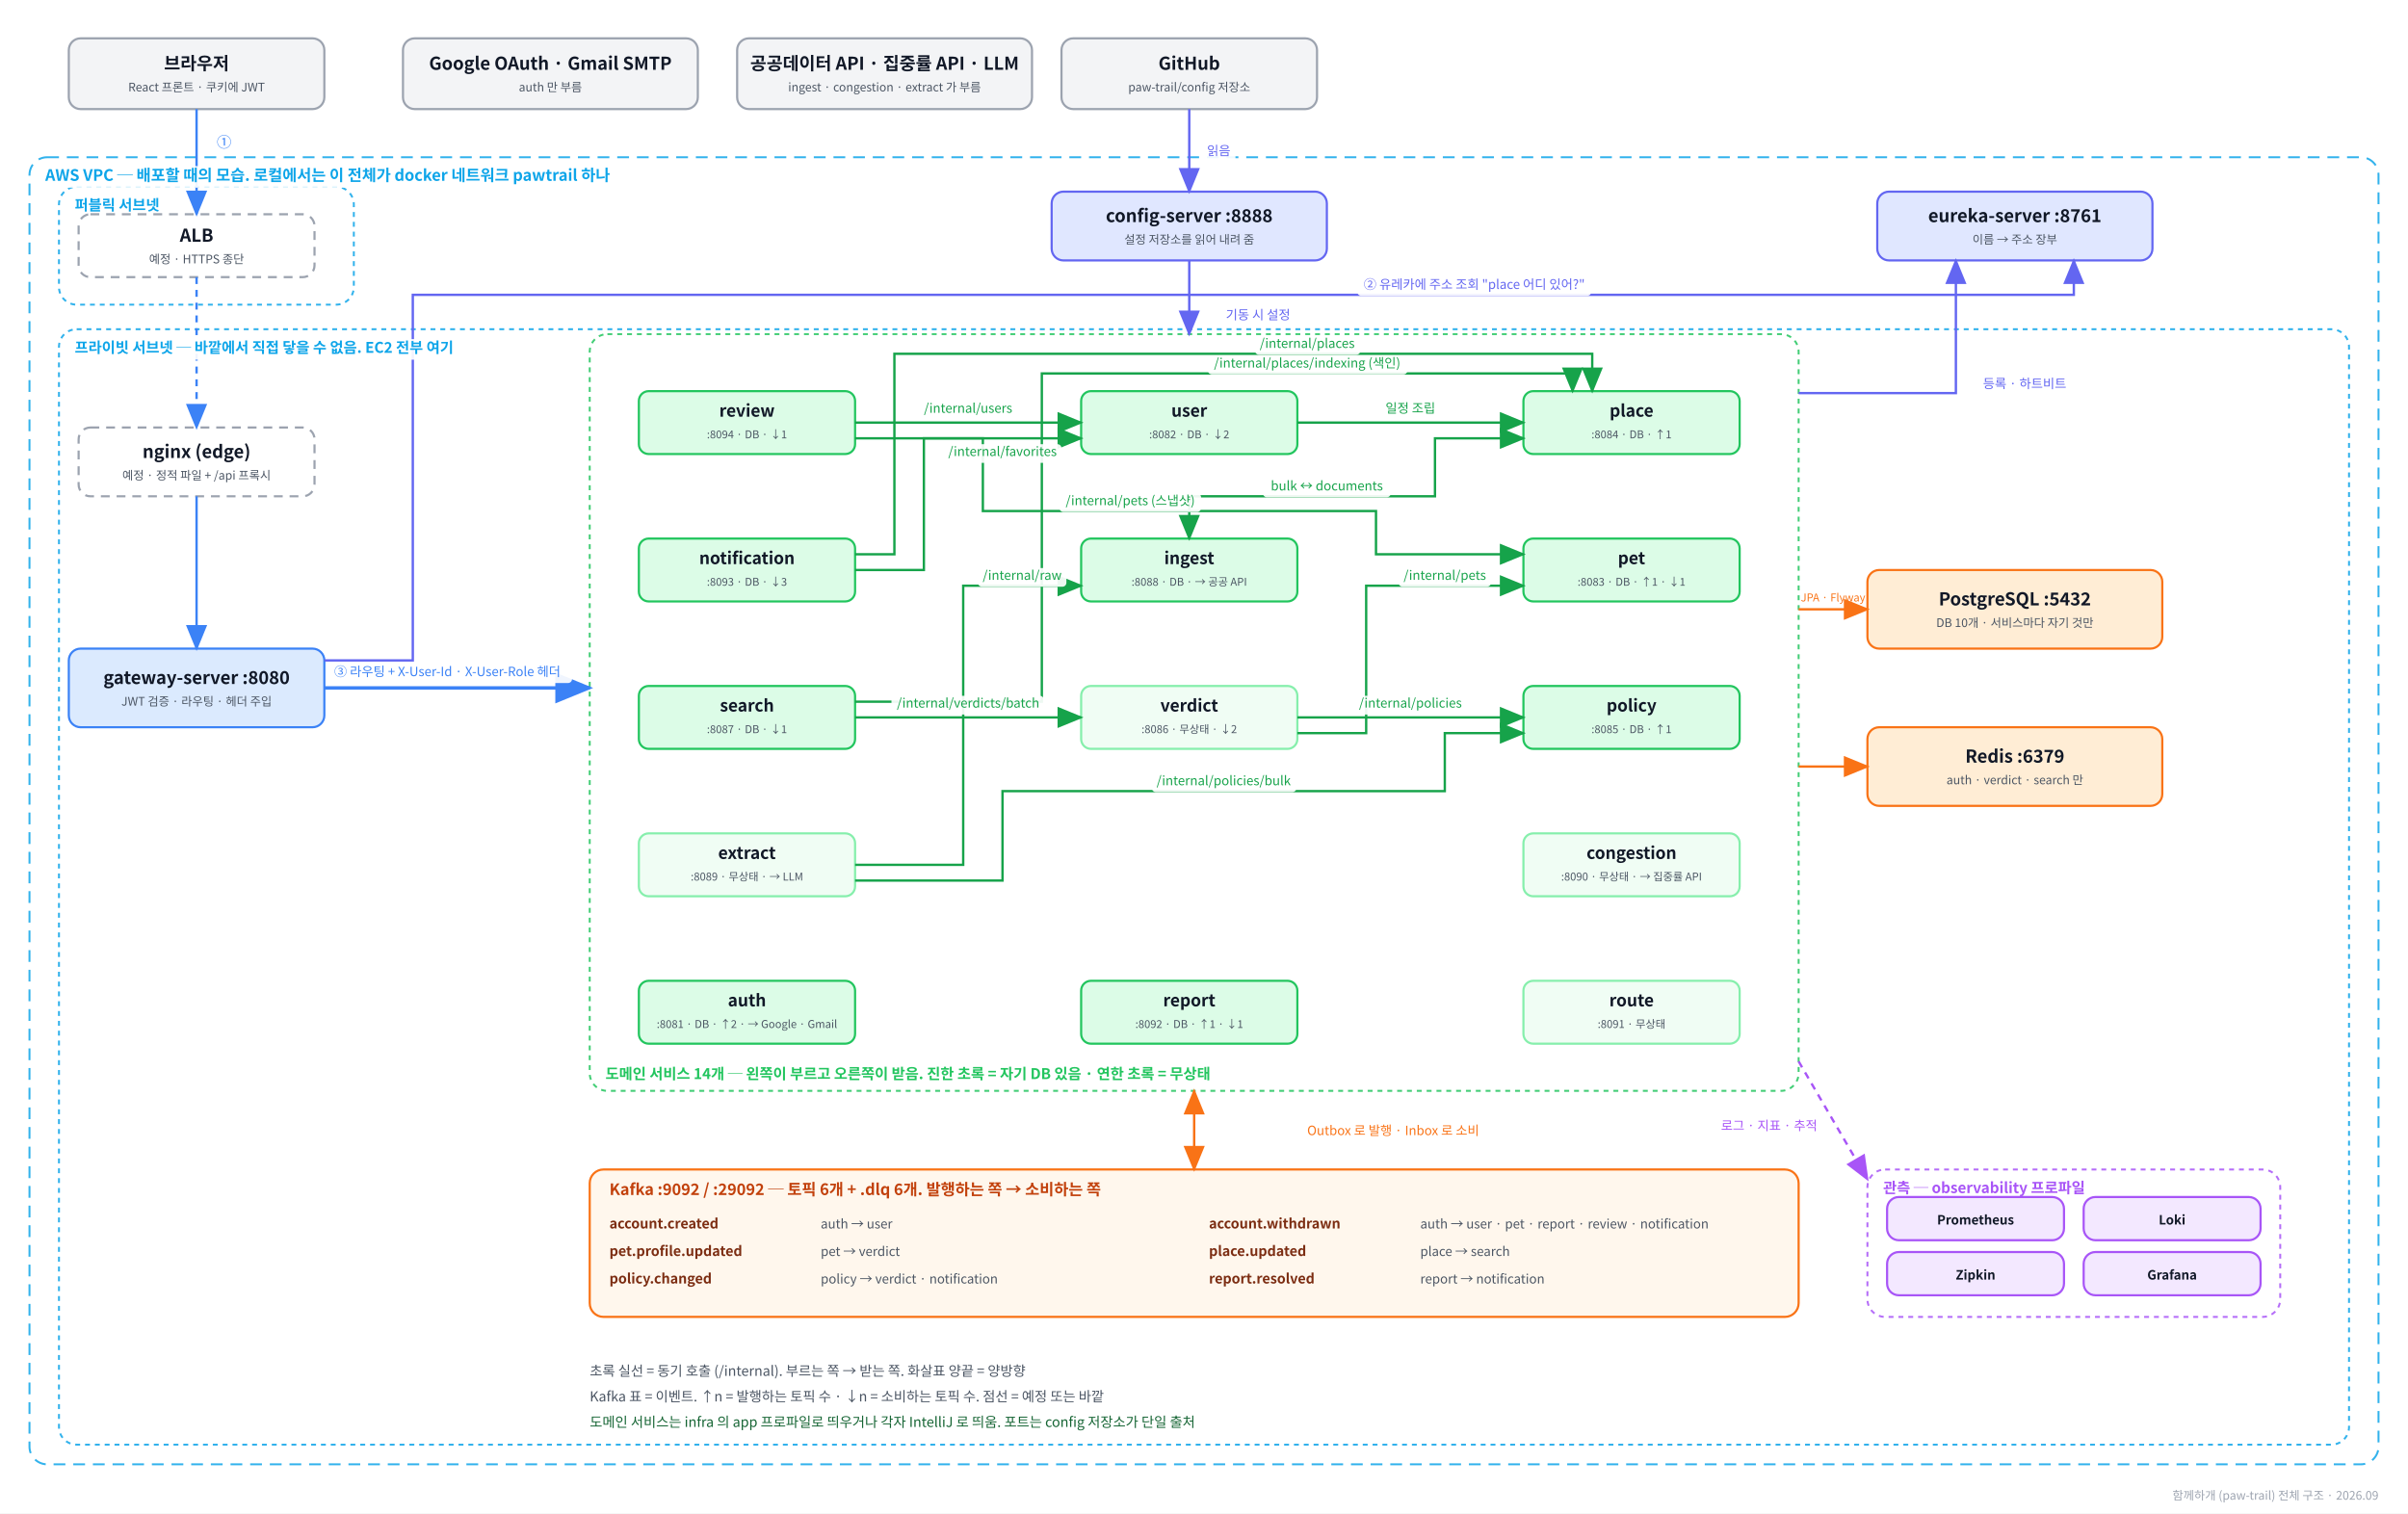
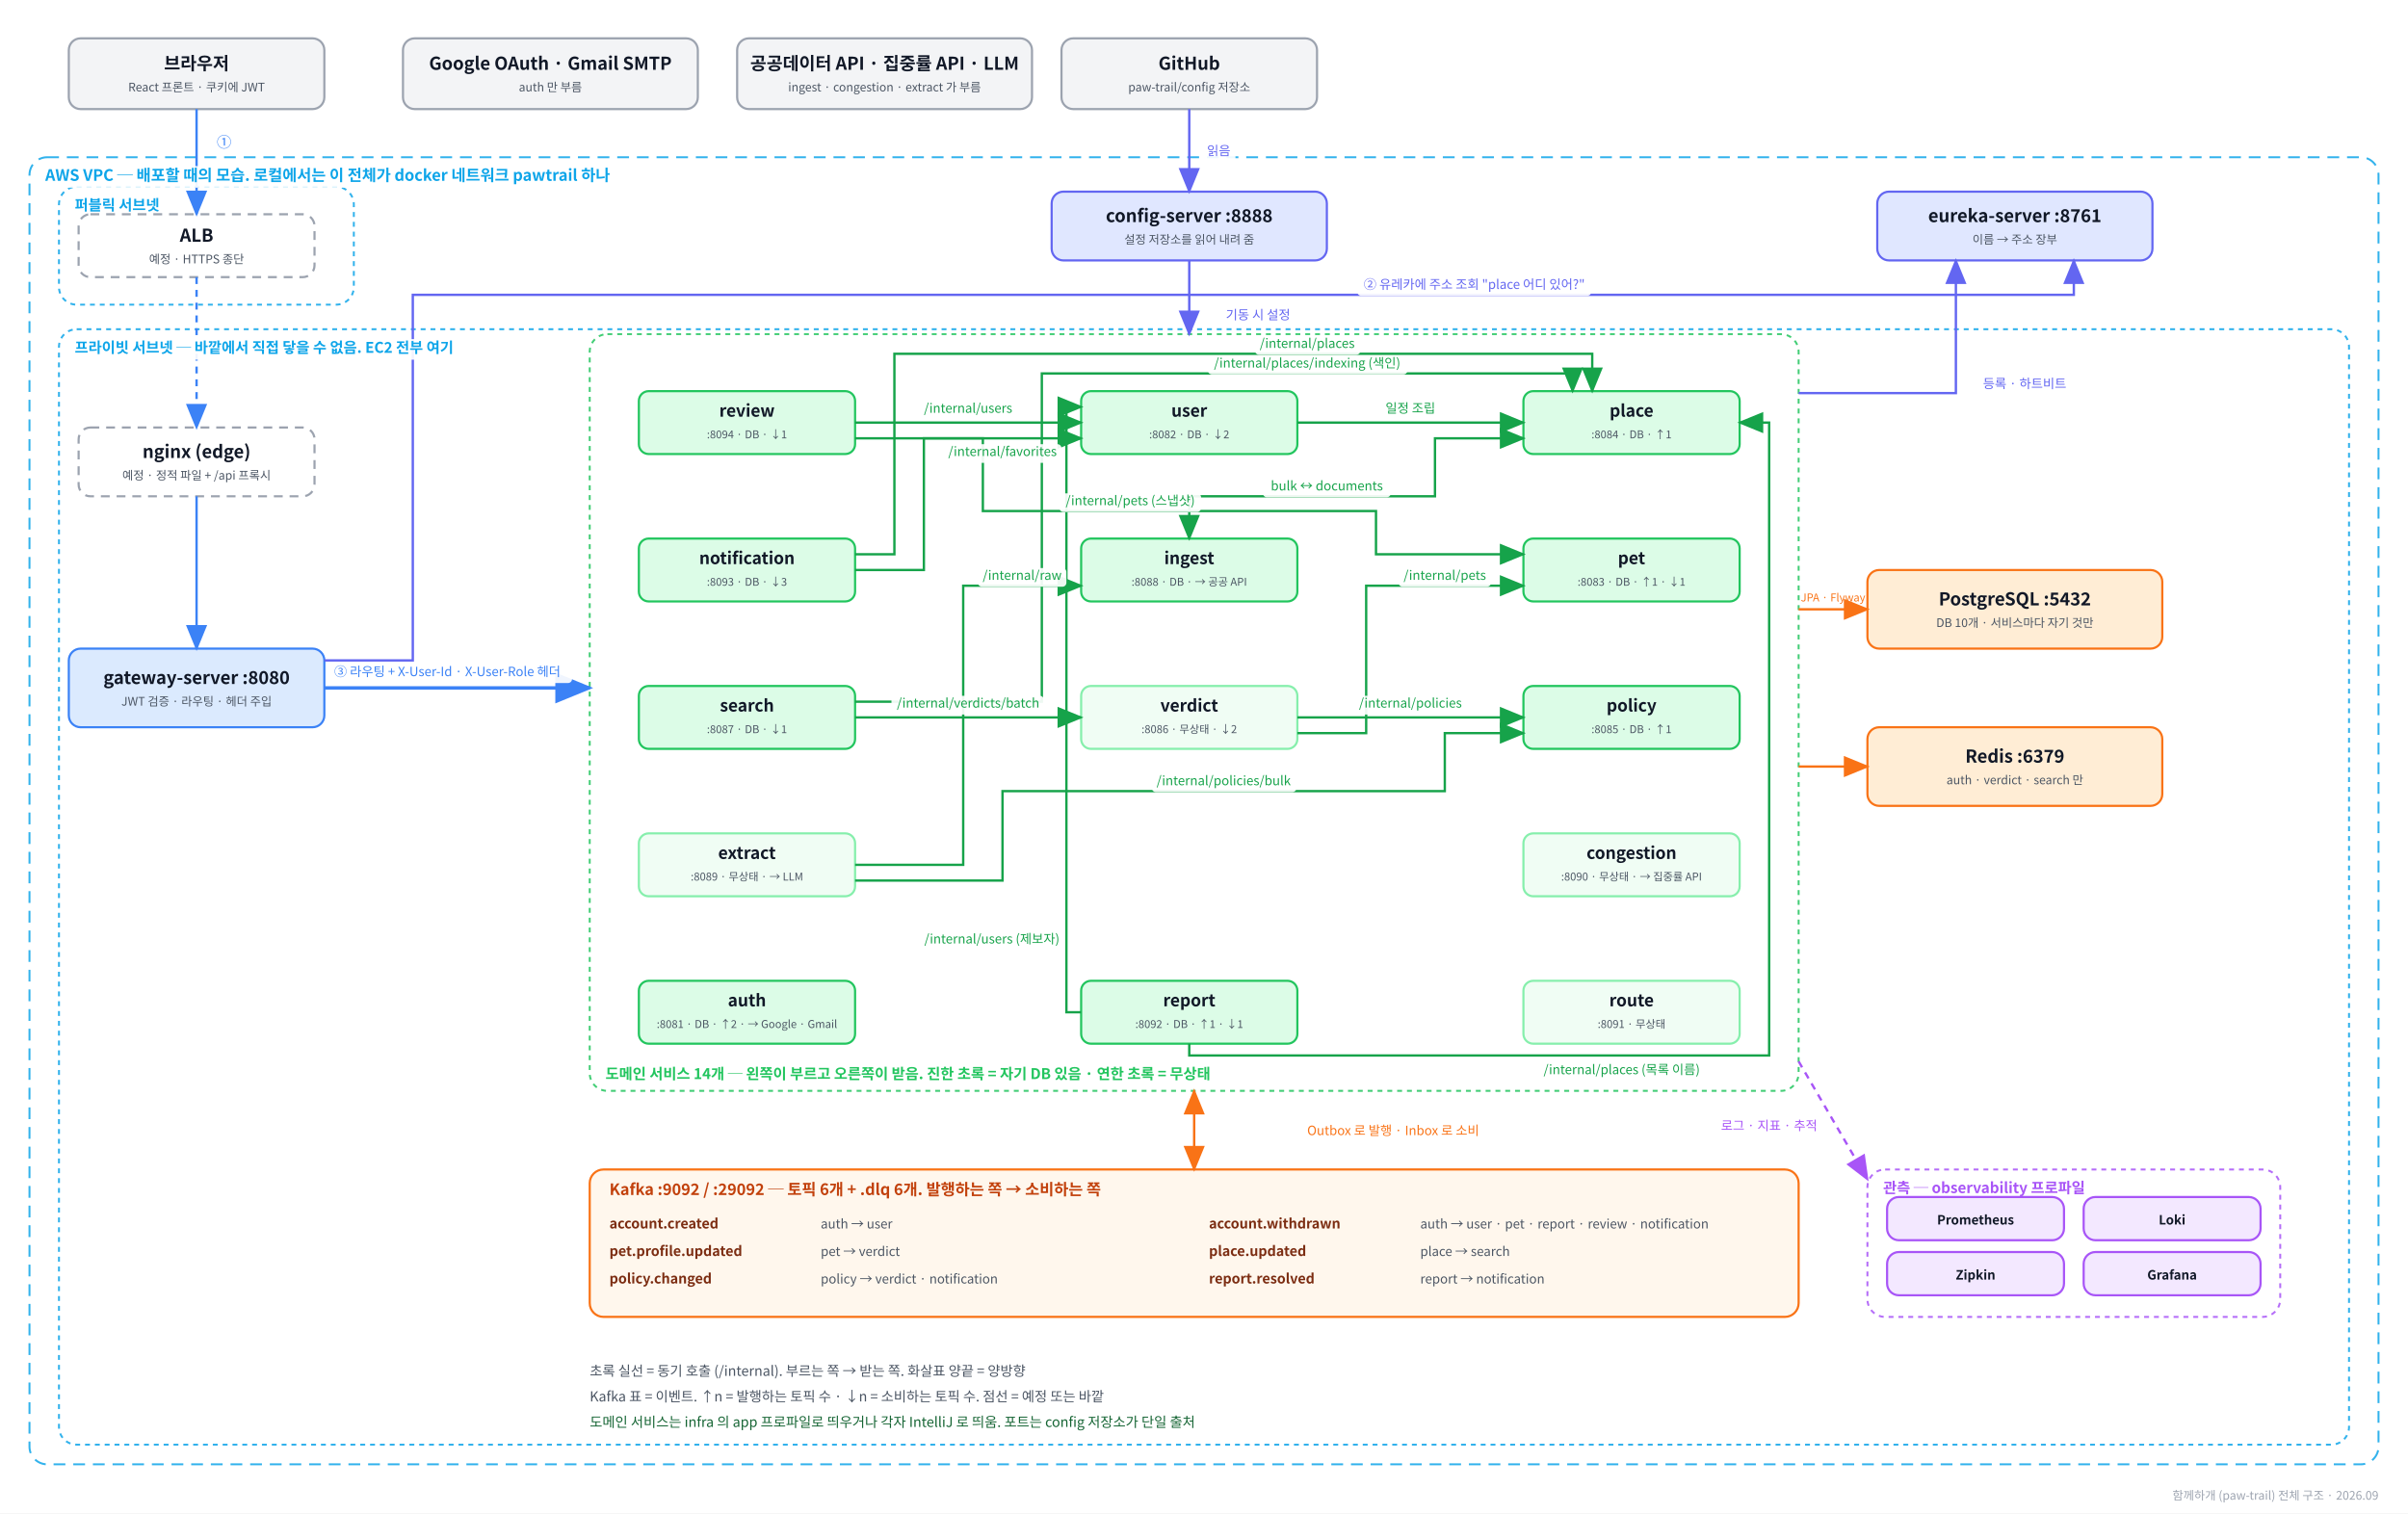
<svg xmlns="http://www.w3.org/2000/svg" width="2450" height="1540" viewBox="0 0 2450 1540" font-family="Noto Sans CJK KR, 'Malgun Gothic', 'Apple SD Gothic Neo', sans-serif">
  <defs>
    <marker id="ah-374151" markerWidth="11" markerHeight="9" refX="10" refY="4.5" orient="auto">
      <path d="M0,0 L11,4.5 L0,9 z" fill="#374151" />
    </marker>
    <marker id="as-374151" markerWidth="11" markerHeight="9" refX="1" refY="4.5" orient="auto">
      <path d="M11,0 L0,4.5 L11,9 z" fill="#374151" />
    </marker>
    <marker id="ah-3B82F6" markerWidth="11" markerHeight="9" refX="10" refY="4.5" orient="auto">
      <path d="M0,0 L11,4.5 L0,9 z" fill="#3B82F6" />
    </marker>
    <marker id="as-3B82F6" markerWidth="11" markerHeight="9" refX="1" refY="4.5" orient="auto">
      <path d="M11,0 L0,4.5 L11,9 z" fill="#3B82F6" />
    </marker>
    <marker id="ah-6366F1" markerWidth="11" markerHeight="9" refX="10" refY="4.5" orient="auto">
      <path d="M0,0 L11,4.5 L0,9 z" fill="#6366F1" />
    </marker>
    <marker id="as-6366F1" markerWidth="11" markerHeight="9" refX="1" refY="4.5" orient="auto">
      <path d="M11,0 L0,4.5 L11,9 z" fill="#6366F1" />
    </marker>
    <marker id="ah-16A34A" markerWidth="11" markerHeight="9" refX="10" refY="4.5" orient="auto">
      <path d="M0,0 L11,4.5 L0,9 z" fill="#16A34A" />
    </marker>
    <marker id="as-16A34A" markerWidth="11" markerHeight="9" refX="1" refY="4.5" orient="auto">
      <path d="M11,0 L0,4.5 L11,9 z" fill="#16A34A" />
    </marker>
    <marker id="ah-F97316" markerWidth="11" markerHeight="9" refX="10" refY="4.5" orient="auto">
      <path d="M0,0 L11,4.5 L0,9 z" fill="#F97316" />
    </marker>
    <marker id="as-F97316" markerWidth="11" markerHeight="9" refX="1" refY="4.5" orient="auto">
      <path d="M11,0 L0,4.5 L11,9 z" fill="#F97316" />
    </marker>
    <marker id="ah-A855F7" markerWidth="11" markerHeight="9" refX="10" refY="4.5" orient="auto">
      <path d="M0,0 L11,4.5 L0,9 z" fill="#A855F7" />
    </marker>
    <marker id="as-A855F7" markerWidth="11" markerHeight="9" refX="1" refY="4.5" orient="auto">
      <path d="M11,0 L0,4.5 L11,9 z" fill="#A855F7" />
    </marker>
    <marker id="ah-9CA3AF" markerWidth="11" markerHeight="9" refX="10" refY="4.5" orient="auto">
      <path d="M0,0 L11,4.5 L0,9 z" fill="#9CA3AF" />
    </marker>
    <marker id="as-9CA3AF" markerWidth="11" markerHeight="9" refX="1" refY="4.5" orient="auto">
      <path d="M11,0 L0,4.5 L11,9 z" fill="#9CA3AF" />
    </marker>
    <marker id="ah-0EA5E9" markerWidth="11" markerHeight="9" refX="10" refY="4.5" orient="auto">
      <path d="M0,0 L11,4.5 L0,9 z" fill="#0EA5E9" />
    </marker>
    <marker id="as-0EA5E9" markerWidth="11" markerHeight="9" refX="1" refY="4.5" orient="auto">
      <path d="M11,0 L0,4.5 L11,9 z" fill="#0EA5E9" />
    </marker>
  </defs>
  <rect width="2450" height="1540" fill="#FFFFFF" />
  <rect x="30" y="160" width="2390" height="1330" rx="18" fill="none" stroke="#0EA5E9" stroke-width="2" stroke-dasharray="12,8" opacity="0.85" />
  <rect x="60" y="190" width="300" height="120" rx="18" fill="none" stroke="#0EA5E9" stroke-width="2" stroke-dasharray="5,5" opacity="0.85" />
  <text x="76" y="214" font-size="15" font-weight="bold" text-anchor="start" fill="#0EA5E9">퍼블릭 서브넷</text>
  <rect x="60" y="335" width="2330" height="1135" rx="18" fill="none" stroke="#0EA5E9" stroke-width="2" stroke-dasharray="5,5" opacity="0.85" />
  <rect x="70.0" y="39.0" width="260" height="72" rx="12" fill="#F3F4F6" stroke="#9CA3AF" stroke-width="2.2" />
  <text x="200" y="71" font-size="18" font-weight="bold" text-anchor="middle" fill="#111827">브라우저</text>
  <text x="200" y="93" font-size="12" font-weight="normal" text-anchor="middle" fill="#4B5563">React 프론트 · 쿠키에 JWT</text>
  <rect x="410.0" y="39.0" width="300" height="72" rx="12" fill="#F3F4F6" stroke="#9CA3AF" stroke-width="2.2" />
  <text x="560" y="71" font-size="18" font-weight="bold" text-anchor="middle" fill="#111827">Google OAuth · Gmail SMTP</text>
  <text x="560" y="93" font-size="12" font-weight="normal" text-anchor="middle" fill="#4B5563">auth 만 부름</text>
  <rect x="750.0" y="39.0" width="300" height="72" rx="12" fill="#F3F4F6" stroke="#9CA3AF" stroke-width="2.2" />
  <text x="900" y="71" font-size="18" font-weight="bold" text-anchor="middle" fill="#111827">공공데이터 API · 집중률 API · LLM</text>
  <text x="900" y="93" font-size="12" font-weight="normal" text-anchor="middle" fill="#4B5563">ingest · congestion · extract 가 부름</text>
  <rect x="1080.0" y="39.0" width="260" height="72" rx="12" fill="#F3F4F6" stroke="#9CA3AF" stroke-width="2.2" />
  <text x="1210" y="71" font-size="18" font-weight="bold" text-anchor="middle" fill="#111827">GitHub</text>
  <text x="1210" y="93" font-size="12" font-weight="normal" text-anchor="middle" fill="#4B5563">paw-trail/config 저장소</text>
  <rect x="80.0" y="218.0" width="240" height="64" rx="12" fill="#FFFFFF" stroke="#9CA3AF" stroke-width="2.2" stroke-dasharray="9,7" />
  <text x="200" y="246" font-size="18" font-weight="bold" text-anchor="middle" fill="#111827">ALB</text>
  <text x="200" y="268" font-size="12" font-weight="normal" text-anchor="middle" fill="#4B5563">예정 · HTTPS 종단</text>
  <rect x="80.0" y="435.0" width="240" height="70" rx="12" fill="#FFFFFF" stroke="#9CA3AF" stroke-width="2.2" stroke-dasharray="9,7" />
  <text x="200" y="466" font-size="18" font-weight="bold" text-anchor="middle" fill="#111827">nginx  (edge)</text>
  <text x="200" y="488" font-size="12" font-weight="normal" text-anchor="middle" fill="#4B5563">예정 · 정적 파일 + /api 프록시</text>
  <rect x="70.0" y="660.0" width="260" height="80" rx="12" fill="#DBEAFE" stroke="#3B82F6" stroke-width="2.2" />
  <text x="200" y="696" font-size="18" font-weight="bold" text-anchor="middle" fill="#111827">gateway-server  :8080</text>
  <text x="200" y="718" font-size="12" font-weight="normal" text-anchor="middle" fill="#4B5563">JWT 검증 · 라우팅 · 헤더 주입</text>
  <rect x="1070.0" y="195.0" width="280" height="70" rx="12" fill="#E0E7FF" stroke="#6366F1" stroke-width="2.2" />
  <text x="1210" y="226" font-size="18" font-weight="bold" text-anchor="middle" fill="#111827">config-server  :8888</text>
  <text x="1210" y="248" font-size="12" font-weight="normal" text-anchor="middle" fill="#4B5563">설정 저장소를 읽어 내려 줌</text>
  <rect x="1910.0" y="195.0" width="280" height="70" rx="12" fill="#E0E7FF" stroke="#6366F1" stroke-width="2.2" />
  <text x="2050" y="226" font-size="18" font-weight="bold" text-anchor="middle" fill="#111827">eureka-server  :8761</text>
  <text x="2050" y="248" font-size="12" font-weight="normal" text-anchor="middle" fill="#4B5563">이름 → 주소 장부</text>
  <rect x="600" y="340" width="1230" height="770" rx="18" fill="none" stroke="#22C55E" stroke-width="2" stroke-dasharray="5,5" opacity="0.85" />
  <text x="616" y="1098" font-size="15" font-weight="bold" text-anchor="start" fill="#22C55E">도메인 서비스 14개  ─  왼쪽이 부르고 오른쪽이 받음.  진한 초록 = 자기 DB 있음 · 연한 초록 = 무상태</text>
  <rect x="650.0" y="398.0" width="220" height="64" rx="10" fill="#DCFCE7" stroke="#22C55E" stroke-width="2.2" />
  <text x="760" y="424" font-size="17" font-weight="bold" text-anchor="middle" fill="#111827">review</text>
  <text x="760" y="446" font-size="11" font-weight="normal" text-anchor="middle" fill="#4B5563">:8094 · DB · ↓1</text>
  <rect x="650.0" y="548.0" width="220" height="64" rx="10" fill="#DCFCE7" stroke="#22C55E" stroke-width="2.2" />
  <text x="760" y="574" font-size="17" font-weight="bold" text-anchor="middle" fill="#111827">notification</text>
  <text x="760" y="596" font-size="11" font-weight="normal" text-anchor="middle" fill="#4B5563">:8093 · DB · ↓3</text>
  <rect x="650.0" y="698.0" width="220" height="64" rx="10" fill="#DCFCE7" stroke="#22C55E" stroke-width="2.2" />
  <text x="760" y="724" font-size="17" font-weight="bold" text-anchor="middle" fill="#111827">search</text>
  <text x="760" y="746" font-size="11" font-weight="normal" text-anchor="middle" fill="#4B5563">:8087 · DB · ↓1</text>
  <rect x="650.0" y="848.0" width="220" height="64" rx="10" fill="#F0FDF4" stroke="#86EFAC" stroke-width="2.2" />
  <text x="760" y="874" font-size="17" font-weight="bold" text-anchor="middle" fill="#111827">extract</text>
  <text x="760" y="896" font-size="11" font-weight="normal" text-anchor="middle" fill="#4B5563">:8089 · 무상태 · → LLM</text>
  <rect x="650.0" y="998.0" width="220" height="64" rx="10" fill="#DCFCE7" stroke="#22C55E" stroke-width="2.2" />
  <text x="760" y="1024" font-size="17" font-weight="bold" text-anchor="middle" fill="#111827">auth</text>
  <text x="760" y="1046" font-size="11" font-weight="normal" text-anchor="middle" fill="#4B5563">:8081 · DB · ↑2 · → Google · Gmail</text>
  <rect x="1100.0" y="398.0" width="220" height="64" rx="10" fill="#DCFCE7" stroke="#22C55E" stroke-width="2.2" />
  <text x="1210" y="424" font-size="17" font-weight="bold" text-anchor="middle" fill="#111827">user</text>
  <text x="1210" y="446" font-size="11" font-weight="normal" text-anchor="middle" fill="#4B5563">:8082 · DB · ↓2</text>
  <rect x="1100.0" y="548.0" width="220" height="64" rx="10" fill="#DCFCE7" stroke="#22C55E" stroke-width="2.2" />
  <text x="1210" y="574" font-size="17" font-weight="bold" text-anchor="middle" fill="#111827">ingest</text>
  <text x="1210" y="596" font-size="11" font-weight="normal" text-anchor="middle" fill="#4B5563">:8088 · DB · → 공공 API</text>
  <rect x="1100.0" y="698.0" width="220" height="64" rx="10" fill="#F0FDF4" stroke="#86EFAC" stroke-width="2.2" />
  <text x="1210" y="724" font-size="17" font-weight="bold" text-anchor="middle" fill="#111827">verdict</text>
  <text x="1210" y="746" font-size="11" font-weight="normal" text-anchor="middle" fill="#4B5563">:8086 · 무상태 · ↓2</text>
  <rect x="1100.0" y="998.0" width="220" height="64" rx="10" fill="#DCFCE7" stroke="#22C55E" stroke-width="2.2" />
  <text x="1210" y="1024" font-size="17" font-weight="bold" text-anchor="middle" fill="#111827">report</text>
  <text x="1210" y="1046" font-size="11" font-weight="normal" text-anchor="middle" fill="#4B5563">:8092 · DB · ↑1 · ↓1</text>
  <rect x="1550.0" y="398.0" width="220" height="64" rx="10" fill="#DCFCE7" stroke="#22C55E" stroke-width="2.2" />
  <text x="1660" y="424" font-size="17" font-weight="bold" text-anchor="middle" fill="#111827">place</text>
  <text x="1660" y="446" font-size="11" font-weight="normal" text-anchor="middle" fill="#4B5563">:8084 · DB · ↑1</text>
  <rect x="1550.0" y="548.0" width="220" height="64" rx="10" fill="#DCFCE7" stroke="#22C55E" stroke-width="2.2" />
  <text x="1660" y="574" font-size="17" font-weight="bold" text-anchor="middle" fill="#111827">pet</text>
  <text x="1660" y="596" font-size="11" font-weight="normal" text-anchor="middle" fill="#4B5563">:8083 · DB · ↑1 · ↓1</text>
  <rect x="1550.0" y="698.0" width="220" height="64" rx="10" fill="#DCFCE7" stroke="#22C55E" stroke-width="2.2" />
  <text x="1660" y="724" font-size="17" font-weight="bold" text-anchor="middle" fill="#111827">policy</text>
  <text x="1660" y="746" font-size="11" font-weight="normal" text-anchor="middle" fill="#4B5563">:8085 · DB · ↑1</text>
  <rect x="1550.0" y="848.0" width="220" height="64" rx="10" fill="#F0FDF4" stroke="#86EFAC" stroke-width="2.2" />
  <text x="1660" y="874" font-size="17" font-weight="bold" text-anchor="middle" fill="#111827">congestion</text>
  <text x="1660" y="896" font-size="11" font-weight="normal" text-anchor="middle" fill="#4B5563">:8090 · 무상태 · → 집중률 API</text>
  <rect x="1550.0" y="998.0" width="220" height="64" rx="10" fill="#F0FDF4" stroke="#86EFAC" stroke-width="2.2" />
  <text x="1660" y="1024" font-size="17" font-weight="bold" text-anchor="middle" fill="#111827">route</text>
  <text x="1660" y="1046" font-size="11" font-weight="normal" text-anchor="middle" fill="#4B5563">:8091 · 무상태</text>
  <polyline points="870.0,430 1100.0,430" fill="none" stroke="#16A34A" stroke-width="2.4" marker-end="url(#ah-16A34A)" />
  <polyline points="870.0,730 1100.0,730" fill="none" stroke="#16A34A" stroke-width="2.4" marker-end="url(#ah-16A34A)" />
  <polyline points="1320.0,430 1550.0,430" fill="none" stroke="#16A34A" stroke-width="2.4" marker-end="url(#ah-16A34A)" />
  <polyline points="1320.0,730 1550.0,730" fill="none" stroke="#16A34A" stroke-width="2.4" marker-end="url(#ah-16A34A)" />
  <polyline points="870,580 940,580 940,446 1100,446" fill="none" stroke="#16A34A" stroke-width="2.4" marker-end="url(#ah-16A34A)" />
  <polyline points="1320,746 1390,746 1390,596 1550,596" fill="none" stroke="#16A34A" stroke-width="2.4" marker-end="url(#ah-16A34A)" />
  <polyline points="1210,548 1210,505 1460,505 1460,446 1550,446" fill="none" stroke="#16A34A" stroke-width="2.4" marker-end="url(#ah-16A34A)" marker-start="url(#as-16A34A)" />
  <polyline points="870,880 980,880 980,596 1100,596" fill="none" stroke="#16A34A" stroke-width="2.4" marker-end="url(#ah-16A34A)" />
  <polyline points="870,896 1020,896 1020,805 1470,805 1470,746 1550,746" fill="none" stroke="#16A34A" stroke-width="2.4" marker-end="url(#ah-16A34A)" />
  <polyline points="870,714 1060,714 1060,380 1600,380 1600,398" fill="none" stroke="#16A34A" stroke-width="2.4" marker-end="url(#ah-16A34A)" />
  <polyline points="870,446 1000,446 1000,520 1400,520 1400,564 1550,564" fill="none" stroke="#16A34A" stroke-width="2.4" marker-end="url(#ah-16A34A)" />
  <polyline points="870,564 910,564 910,360 1620,360 1620,398" fill="none" stroke="#16A34A" stroke-width="2.4" marker-end="url(#ah-16A34A)" />
+   <polyline points="1210,1062.0 1210,1074 1800,1074 1800,430 1770.0,430" fill="none" stroke="#16A34A" stroke-width="2.4" marker-end="url(#ah-16A34A)" />
+   <polyline points="1100.0,1030 1085,1030 1085,414 1100,414" fill="none" stroke="#16A34A" stroke-width="2.4" marker-end="url(#ah-16A34A)" />
  <polyline points="200,111 200,218" fill="none" stroke="#3B82F6" stroke-width="2.4" marker-end="url(#ah-3B82F6)" />
  <polyline points="200,282 200,435" fill="none" stroke="#3B82F6" stroke-width="2.4" marker-end="url(#ah-3B82F6)" stroke-dasharray="7,6" />
  <polyline points="200,505 200,660" fill="none" stroke="#3B82F6" stroke-width="2.4" marker-end="url(#ah-3B82F6)" />
  <polyline points="330,700 600,700" fill="none" stroke="#3B82F6" stroke-width="3.5" marker-end="url(#ah-3B82F6)" />
  <polyline points="330,672 420,672 420,300 2110,300 2110,265" fill="none" stroke="#6366F1" stroke-width="2.4" marker-end="url(#ah-6366F1)" />
  <polyline points="1210,111 1210,195" fill="none" stroke="#6366F1" stroke-width="2.4" marker-end="url(#ah-6366F1)" />
  <polyline points="1210,265 1210,340" fill="none" stroke="#6366F1" stroke-width="2.4" marker-end="url(#ah-6366F1)" />
  <polyline points="1830,400 1990,400 1990,265" fill="none" stroke="#6366F1" stroke-width="2.4" marker-end="url(#ah-6366F1)" />
  <rect x="1900.0" y="580.0" width="300" height="80" rx="12" fill="#FFEDD5" stroke="#F97316" stroke-width="2.2" />
  <text x="2050" y="616" font-size="18" font-weight="bold" text-anchor="middle" fill="#111827">PostgreSQL  :5432</text>
  <text x="2050" y="638" font-size="12" font-weight="normal" text-anchor="middle" fill="#4B5563">DB 10개 · 서비스마다 자기 것만</text>
  <rect x="1900.0" y="740.0" width="300" height="80" rx="12" fill="#FFEDD5" stroke="#F97316" stroke-width="2.2" />
  <text x="2050" y="776" font-size="18" font-weight="bold" text-anchor="middle" fill="#111827">Redis  :6379</text>
  <text x="2050" y="798" font-size="12" font-weight="normal" text-anchor="middle" fill="#4B5563">auth · verdict · search 만</text>
  <polyline points="1830,620 1900,620" fill="none" stroke="#F97316" stroke-width="2.4" marker-end="url(#ah-F97316)" />
  <text x="1865" y="612" font-size="11" font-weight="normal" text-anchor="middle" fill="#F97316">JPA · Flyway</text>
  <polyline points="1830,780 1900,780" fill="none" stroke="#F97316" stroke-width="2.4" marker-end="url(#ah-F97316)" />
  <rect x="600" y="1190" width="1230" height="150" rx="14" fill="#FFF7ED" stroke="#F97316" stroke-width="2.2" />
  <text x="620" y="1216" font-size="16" font-weight="bold" text-anchor="start" fill="#C2410C">Kafka  :9092 / :29092   ─   토픽 6개 + .dlq 6개.   발행하는 쪽  →  소비하는 쪽</text>
  <text x="620" y="1250" font-size="14" font-weight="bold" text-anchor="start" fill="#7C2D12">account.created</text>
  <text x="835" y="1250" font-size="13" font-weight="normal" text-anchor="start" fill="#4B5563">auth  →  user</text>
  <text x="1230" y="1250" font-size="14" font-weight="bold" text-anchor="start" fill="#7C2D12">account.withdrawn</text>
  <text x="1445" y="1250" font-size="13" font-weight="normal" text-anchor="start" fill="#4B5563">auth  →  user · pet · report · review · notification</text>
  <text x="620" y="1278" font-size="14" font-weight="bold" text-anchor="start" fill="#7C2D12">pet.profile.updated</text>
  <text x="835" y="1278" font-size="13" font-weight="normal" text-anchor="start" fill="#4B5563">pet  →  verdict</text>
  <text x="1230" y="1278" font-size="14" font-weight="bold" text-anchor="start" fill="#7C2D12">place.updated</text>
  <text x="1445" y="1278" font-size="13" font-weight="normal" text-anchor="start" fill="#4B5563">place  →  search</text>
  <text x="620" y="1306" font-size="14" font-weight="bold" text-anchor="start" fill="#7C2D12">policy.changed</text>
  <text x="835" y="1306" font-size="13" font-weight="normal" text-anchor="start" fill="#4B5563">policy  →  verdict · notification</text>
  <text x="1230" y="1306" font-size="14" font-weight="bold" text-anchor="start" fill="#7C2D12">report.resolved</text>
  <text x="1445" y="1306" font-size="13" font-weight="normal" text-anchor="start" fill="#4B5563">report  →  notification</text>
  <polyline points="1215,1110 1215,1190" fill="none" stroke="#F97316" stroke-width="2.4" marker-end="url(#ah-F97316)" marker-start="url(#as-F97316)" />
  <rect x="1900" y="1190" width="420" height="150" rx="18" fill="none" stroke="#A855F7" stroke-width="2" stroke-dasharray="5,5" opacity="0.85" />
  <text x="1916" y="1214" font-size="15" font-weight="bold" text-anchor="start" fill="#A855F7">관측  ─  observability 프로파일</text>
  <rect x="1920.0" y="1218.0" width="180" height="44" rx="12" fill="#F3E8FF" stroke="#A855F7" stroke-width="2.2" />
  <text x="2010" y="1246" font-size="13" font-weight="bold" text-anchor="middle" fill="#111827">Prometheus</text>
  <rect x="2120.0" y="1218.0" width="180" height="44" rx="12" fill="#F3E8FF" stroke="#A855F7" stroke-width="2.2" />
  <text x="2210" y="1246" font-size="13" font-weight="bold" text-anchor="middle" fill="#111827">Loki</text>
  <rect x="1920.0" y="1274.0" width="180" height="44" rx="12" fill="#F3E8FF" stroke="#A855F7" stroke-width="2.2" />
  <text x="2010" y="1302" font-size="13" font-weight="bold" text-anchor="middle" fill="#111827">Zipkin</text>
  <rect x="2120.0" y="1274.0" width="180" height="44" rx="12" fill="#F3E8FF" stroke="#A855F7" stroke-width="2.2" />
  <text x="2210" y="1302" font-size="13" font-weight="bold" text-anchor="middle" fill="#111827">Grafana</text>
  <polyline points="1830,1080 1900,1200" fill="none" stroke="#A855F7" stroke-width="2.4" marker-end="url(#ah-A855F7)" stroke-dasharray="7,6" />
  <text x="600" y="1400" font-size="14" font-weight="normal" text-anchor="start" fill="#4B5563">초록 실선 = 동기 호출 (/internal).  부르는 쪽 → 받는 쪽.  화살표 양끝 = 양방향</text>
  <text x="600" y="1426" font-size="14" font-weight="normal" text-anchor="start" fill="#4B5563">Kafka 표 = 이벤트.  ↑n = 발행하는 토픽 수 · ↓n = 소비하는 토픽 수.  점선 = 예정 또는 바깥</text>
  <text x="600" y="1452" font-size="14" font-weight="normal" text-anchor="start" fill="#166534">도메인 서비스는 infra 의 app 프로파일로 띄우거나 각자 IntelliJ 로 띄움.  포트는 config 저장소가 단일 출처</text>
  <rect x="42" y="169" width="583" height="22" rx="4" fill="#FFFFFF" opacity="0.92" />
  <text x="46" y="184" font-size="16" font-weight="bold" text-anchor="start" fill="#0EA5E9">AWS VPC  ─  배포할 때의 모습.  로컬에서는 이 전체가 docker 네트워크 pawtrail 하나</text>
  <rect x="72" y="345" width="403" height="21" rx="4" fill="#FFFFFF" opacity="0.92" />
  <text x="76" y="359" font-size="15" font-weight="bold" text-anchor="start" fill="#0EA5E9">프라이빗 서브넷  ─  바깥에서 직접 닿을 수 없음.  EC2 전부 여기</text>
  <rect x="935" y="408" width="100" height="19" rx="4" fill="#FFFFFF" opacity="0.92" />
  <text x="985" y="420" font-size="13" font-weight="normal" text-anchor="middle" fill="#16A34A">/internal/users</text>
  <rect x="907" y="708" width="155" height="19" rx="4" fill="#FFFFFF" opacity="0.92" />
  <text x="985" y="720" font-size="13" font-weight="normal" text-anchor="middle" fill="#16A34A">/internal/verdicts/batch</text>
  <rect x="1405" y="408" width="61" height="19" rx="4" fill="#FFFFFF" opacity="0.92" />
  <text x="1435" y="420" font-size="13" font-weight="normal" text-anchor="middle" fill="#16A34A">일정 조립</text>
  <rect x="1378" y="708" width="115" height="19" rx="4" fill="#FFFFFF" opacity="0.92" />
  <text x="1435" y="720" font-size="13" font-weight="normal" text-anchor="middle" fill="#16A34A">/internal/policies</text>
  <rect x="960" y="452" width="120" height="19" rx="4" fill="#FFFFFF" opacity="0.92" />
  <text x="1020" y="464" font-size="13" font-weight="normal" text-anchor="middle" fill="#16A34A">/internal/favorites</text>
  <rect x="1423" y="578" width="94" height="19" rx="4" fill="#FFFFFF" opacity="0.92" />
  <text x="1470" y="590" font-size="13" font-weight="normal" text-anchor="middle" fill="#16A34A">/internal/pets</text>
  <rect x="1285" y="487" width="130" height="19" rx="4" fill="#FFFFFF" opacity="0.92" />
  <text x="1350" y="499" font-size="13" font-weight="normal" text-anchor="middle" fill="#16A34A">bulk  ↔  documents</text>
  <rect x="995" y="578" width="90" height="19" rx="4" fill="#FFFFFF" opacity="0.92" />
  <text x="1040" y="590" font-size="13" font-weight="normal" text-anchor="middle" fill="#16A34A">/internal/raw</text>
  <rect x="1172" y="787" width="147" height="19" rx="4" fill="#FFFFFF" opacity="0.92" />
  <text x="1245" y="799" font-size="13" font-weight="normal" text-anchor="middle" fill="#16A34A">/internal/policies/bulk</text>
  <rect x="1229" y="362" width="203" height="19" rx="4" fill="#FFFFFF" opacity="0.92" />
  <text x="1330" y="374" font-size="13" font-weight="normal" text-anchor="middle" fill="#16A34A">/internal/places/indexing  (색인)</text>
  <rect x="1078" y="502" width="144" height="19" rx="4" fill="#FFFFFF" opacity="0.92" />
  <text x="1150" y="514" font-size="13" font-weight="normal" text-anchor="middle" fill="#16A34A">/internal/pets  (스냅샷)</text>
  <rect x="1277" y="342" width="107" height="19" rx="4" fill="#FFFFFF" opacity="0.92" />
  <text x="1330" y="354" font-size="13" font-weight="normal" text-anchor="middle" fill="#16A34A">/internal/places</text>
+   <rect x="1564" y="1081" width="172" height="19" rx="4" fill="#FFFFFF" opacity="0.92" />
+   <text x="1650" y="1093" font-size="13" font-weight="normal" text-anchor="middle" fill="#16A34A">/internal/places  (목록 이름)</text>
+   <rect x="932" y="948" width="150" height="19" rx="4" fill="#FFFFFF" opacity="0.92" />
+   <text x="1078" y="960" font-size="13" font-weight="normal" text-anchor="end" fill="#16A34A">/internal/users  (제보자)</text>
  <rect x="216" y="136" width="25" height="21" rx="4" fill="#FFFFFF" opacity="0.92" />
  <text x="228" y="150" font-size="15" font-weight="normal" text-anchor="middle" fill="#3B82F6">①</text>
  <rect x="336" y="676" width="246" height="19" rx="4" fill="#FFFFFF" opacity="0.92" />
  <text x="340" y="688" font-size="13" font-weight="normal" text-anchor="start" fill="#3B82F6">③ 라우팅  +  X-User-Id · X-User-Role 헤더</text>
  <rect x="1381" y="282" width="238" height="19" rx="4" fill="#FFFFFF" opacity="0.92" />
  <text x="1500" y="294" font-size="13" font-weight="normal" text-anchor="middle" fill="#6366F1">② 유레카에 주소 조회  "place 어디 있어?"</text>
  <rect x="1223" y="146" width="34" height="19" rx="4" fill="#FFFFFF" opacity="0.92" />
  <text x="1240" y="158" font-size="13" font-weight="normal" text-anchor="middle" fill="#6366F1">읽음</text>
  <rect x="1242" y="313" width="76" height="19" rx="4" fill="#FFFFFF" opacity="0.92" />
  <text x="1280" y="325" font-size="13" font-weight="normal" text-anchor="middle" fill="#6366F1">기동 시 설정</text>
  <rect x="2013" y="383" width="95" height="19" rx="4" fill="#FFFFFF" opacity="0.92" />
  <text x="2060" y="395" font-size="13" font-weight="normal" text-anchor="middle" fill="#6366F1">등록 · 하트비트</text>
  <rect x="1326" y="1143" width="191" height="19" rx="4" fill="#FFFFFF" opacity="0.92" />
  <text x="1330" y="1155" font-size="13" font-weight="normal" text-anchor="start" fill="#F97316">Outbox 로 발행  ·  Inbox 로 소비</text>
  <rect x="1746" y="1138" width="108" height="19" rx="4" fill="#FFFFFF" opacity="0.92" />
  <text x="1800" y="1150" font-size="13" font-weight="normal" text-anchor="middle" fill="#A855F7">로그 · 지표 · 추적</text>
  <text x="2420" y="1526" font-size="12" text-anchor="end" fill="#9CA3AF">함께하개 (paw-trail) 전체 구조 · 2026.09</text>
</svg>
